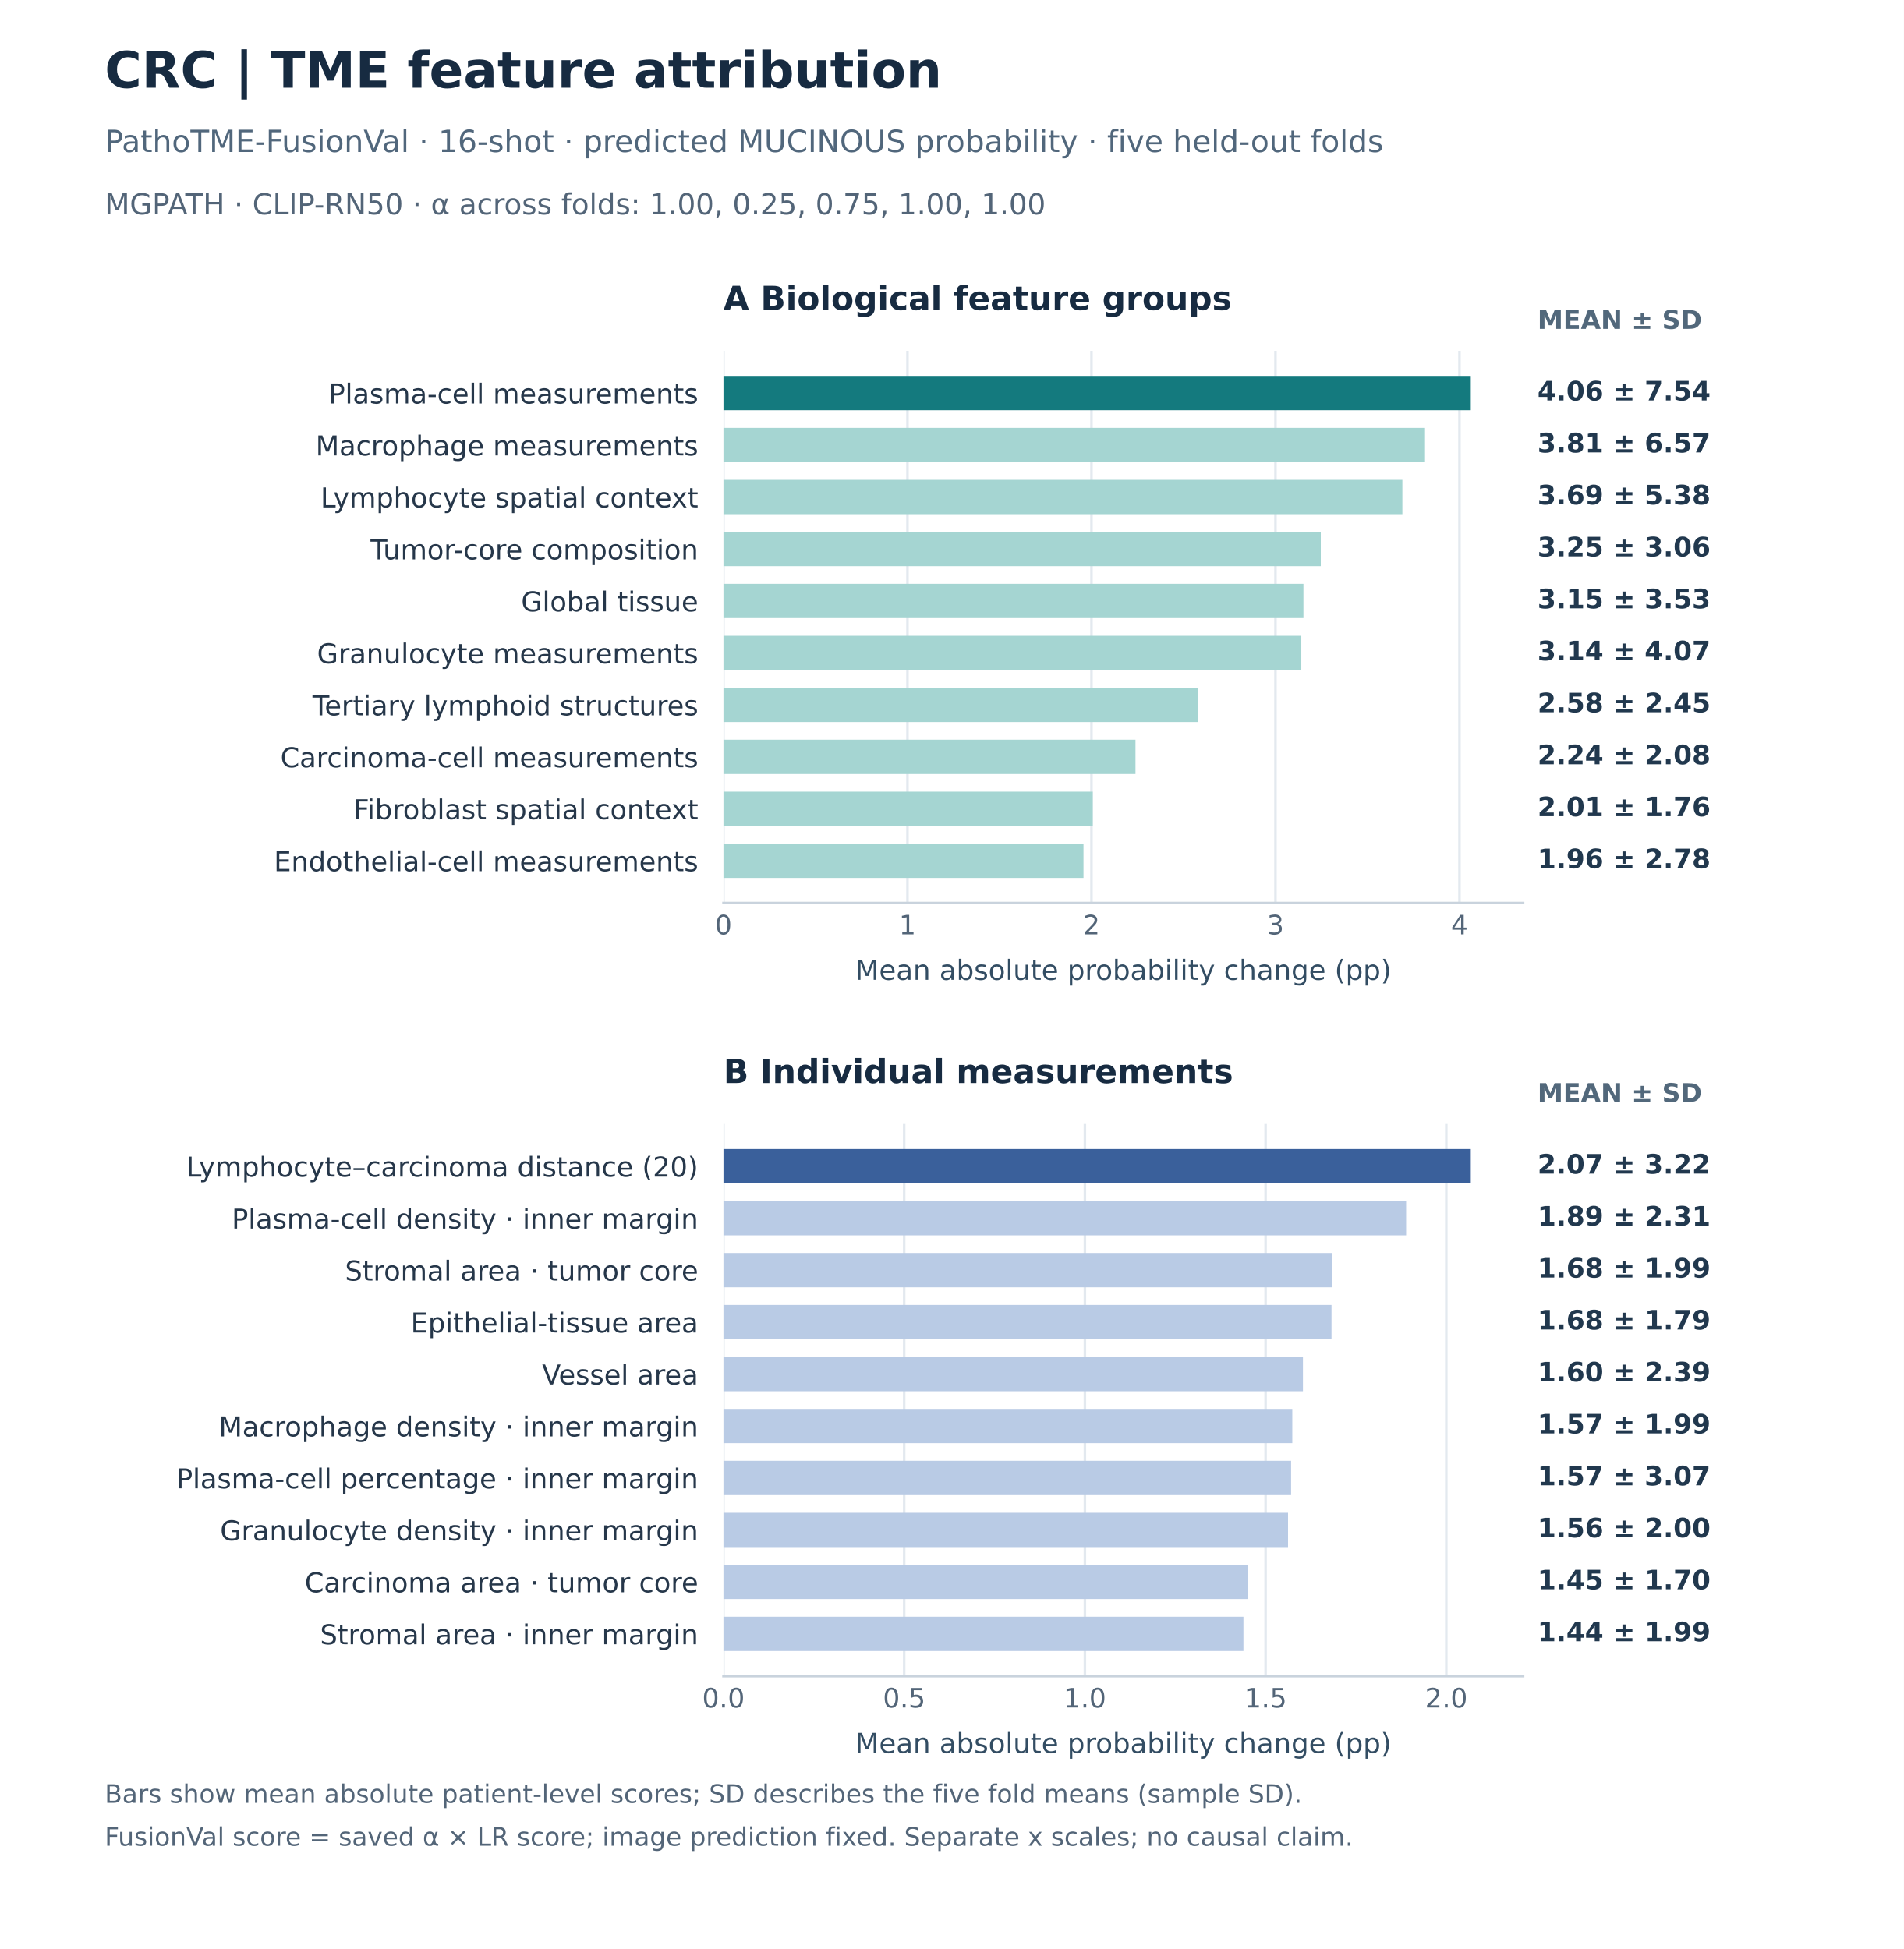
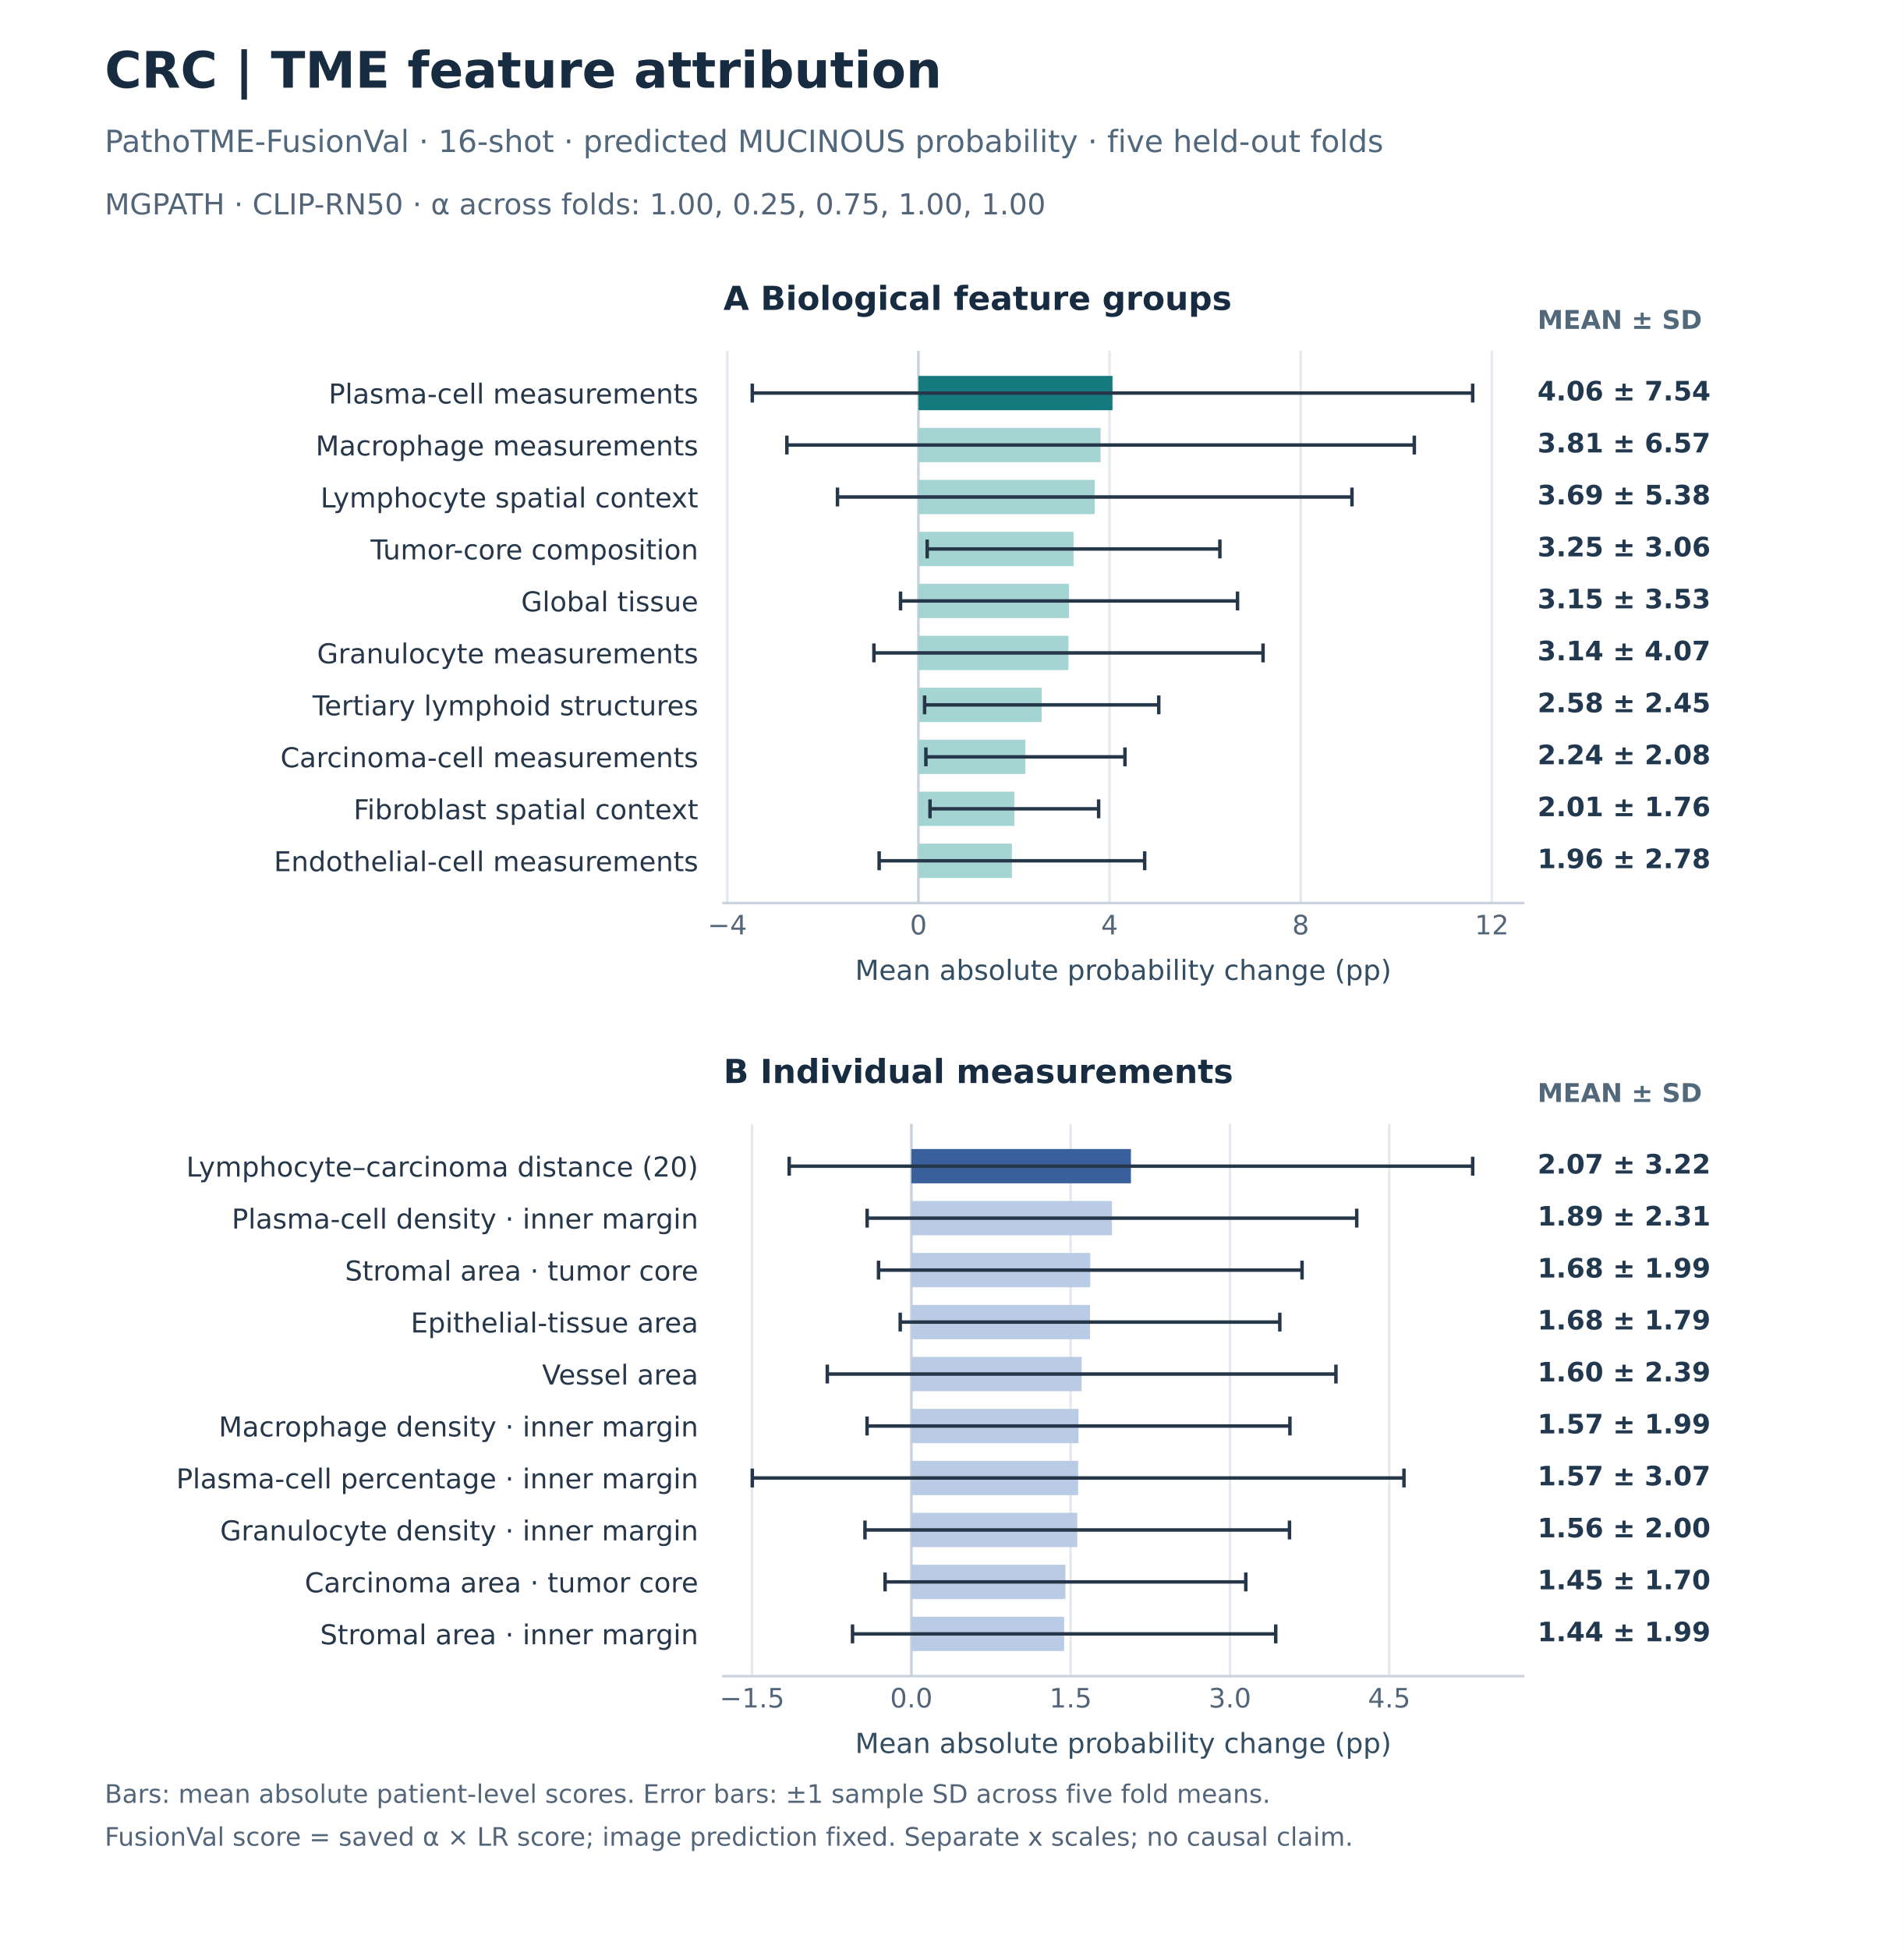
- <svg xmlns="http://www.w3.org/2000/svg" width="604.8pt" height="619.2pt" viewBox="0 0 604.8 619.2" version="1.1">
+ <svg xmlns="http://www.w3.org/2000/svg" xmlns:xlink="http://www.w3.org/1999/xlink" width="604.8pt" height="619.2pt" viewBox="0 0 604.8 619.2" version="1.1">
  <defs>
    <style type="text/css">*{stroke-linejoin: round; stroke-linecap: butt}</style>
  </defs>
  <g id="figure_1">
    <g id="patch_1">
      <path d="M 0 619.2 L 604.8 619.2 L 604.8 0 L 0 0 z " style="fill: #ffffff" />
    </g>
    <g id="axes_1">
      <g id="patch_2">
        <path d="M 229.824 286.896 L 483.84 286.896 L 483.84 111.456 L 229.824 111.456 z " style="fill: #ffffff" />
      </g>
      <g id="matplotlib.axis_1">
        <g id="xtick_1">
          <g id="line2d_1">
-             <path d="M 229.824 286.896 L 229.824 111.456 " clip-path="url(#pee9e149d80)" style="fill: none; stroke: #e3e9ef; stroke-width: 0.8; stroke-linecap: square" />
+             <path d="M 231.039 286.896 L 231.039 111.456 " clip-path="url(#pe08ddeaec0)" style="fill: none; stroke: #e3e9ef; stroke-width: 0.8; stroke-linecap: square" />
          </g>
          <g id="line2d_2" />
          <g id="text_1">
-             <text style="font-size: 8.5px; font-family: 'DejaVu Sans'; text-anchor: middle; fill: #536578" x="229.824" y="296.855" transform="rotate(-0 229.824 296.8547)">0</text>
+             <text style="font-size: 8.5px; font-family: 'DejaVu Sans'; text-anchor: middle; fill: #536578" x="231.039" y="296.855" transform="rotate(-0 231.039 296.8547)">−4</text>
          </g>
        </g>
        <g id="xtick_2">
          <g id="line2d_3">
-             <path d="M 288.274 286.896 L 288.274 111.456 " clip-path="url(#pee9e149d80)" style="fill: none; stroke: #e3e9ef; stroke-width: 0.8; stroke-linecap: square" />
+             <path d="M 291.752 286.896 L 291.752 111.456 " clip-path="url(#pe08ddeaec0)" style="fill: none; stroke: #e3e9ef; stroke-width: 0.8; stroke-linecap: square" />
          </g>
          <g id="line2d_4" />
          <g id="text_2">
-             <text style="font-size: 8.5px; font-family: 'DejaVu Sans'; text-anchor: middle; fill: #536578" x="288.274" y="296.855" transform="rotate(-0 288.2742 296.8547)">1</text>
+             <text style="font-size: 8.5px; font-family: 'DejaVu Sans'; text-anchor: middle; fill: #536578" x="291.752" y="296.855" transform="rotate(-0 291.7521 296.8547)">0</text>
          </g>
        </g>
        <g id="xtick_3">
          <g id="line2d_5">
-             <path d="M 346.724 286.896 L 346.724 111.456 " clip-path="url(#pee9e149d80)" style="fill: none; stroke: #e3e9ef; stroke-width: 0.8; stroke-linecap: square" />
+             <path d="M 352.465 286.896 L 352.465 111.456 " clip-path="url(#pe08ddeaec0)" style="fill: none; stroke: #e3e9ef; stroke-width: 0.8; stroke-linecap: square" />
          </g>
          <g id="line2d_6" />
          <g id="text_3">
-             <text style="font-size: 8.5px; font-family: 'DejaVu Sans'; text-anchor: middle; fill: #536578" x="346.724" y="296.855" transform="rotate(-0 346.7245 296.8547)">2</text>
+             <text style="font-size: 8.5px; font-family: 'DejaVu Sans'; text-anchor: middle; fill: #536578" x="352.465" y="296.855" transform="rotate(-0 352.4652 296.8547)">4</text>
          </g>
        </g>
        <g id="xtick_4">
          <g id="line2d_7">
-             <path d="M 405.175 286.896 L 405.175 111.456 " clip-path="url(#pee9e149d80)" style="fill: none; stroke: #e3e9ef; stroke-width: 0.8; stroke-linecap: square" />
+             <path d="M 413.178 286.896 L 413.178 111.456 " clip-path="url(#pe08ddeaec0)" style="fill: none; stroke: #e3e9ef; stroke-width: 0.8; stroke-linecap: square" />
          </g>
          <g id="line2d_8" />
          <g id="text_4">
-             <text style="font-size: 8.5px; font-family: 'DejaVu Sans'; text-anchor: middle; fill: #536578" x="405.175" y="296.855" transform="rotate(-0 405.1747 296.8547)">3</text>
+             <text style="font-size: 8.5px; font-family: 'DejaVu Sans'; text-anchor: middle; fill: #536578" x="413.178" y="296.855" transform="rotate(-0 413.1784 296.8547)">8</text>
          </g>
        </g>
        <g id="xtick_5">
          <g id="line2d_9">
-             <path d="M 463.625 286.896 L 463.625 111.456 " clip-path="url(#pee9e149d80)" style="fill: none; stroke: #e3e9ef; stroke-width: 0.8; stroke-linecap: square" />
+             <path d="M 473.892 286.896 L 473.892 111.456 " clip-path="url(#pe08ddeaec0)" style="fill: none; stroke: #e3e9ef; stroke-width: 0.8; stroke-linecap: square" />
          </g>
          <g id="line2d_10" />
          <g id="text_5">
-             <text style="font-size: 8.5px; font-family: 'DejaVu Sans'; text-anchor: middle; fill: #536578" x="463.625" y="296.855" transform="rotate(-0 463.6249 296.8547)">4</text>
+             <text style="font-size: 8.5px; font-family: 'DejaVu Sans'; text-anchor: middle; fill: #536578" x="473.892" y="296.855" transform="rotate(-0 473.8915 296.8547)">12</text>
          </g>
        </g>
        <g id="text_6">
          <text style="font-size: 8.8px; font-family: 'DejaVu Sans'; text-anchor: middle; fill: #334d63" x="356.832" y="311.309" transform="rotate(-0 356.832 311.309)">Mean absolute probability change (pp)</text>
        </g>
      </g>
      <g id="matplotlib.axis_2">
        <g id="ytick_1">
          <g id="line2d_11" />
          <g id="text_7">
            <text style="font-size: 8.7px; font-family: 'DejaVu Sans'; text-anchor: end; fill: #26374a" x="221.824" y="128.184" transform="rotate(-0 221.824 128.1843)">Plasma-cell measurements</text>
          </g>
        </g>
        <g id="ytick_2">
          <g id="line2d_12" />
          <g id="text_8">
            <text style="font-size: 8.7px; font-family: 'DejaVu Sans'; text-anchor: end; fill: #26374a" x="221.824" y="144.695" transform="rotate(-0 221.824 144.6948)">Macrophage measurements</text>
          </g>
        </g>
        <g id="ytick_3">
          <g id="line2d_13" />
          <g id="text_9">
            <text style="font-size: 8.7px; font-family: 'DejaVu Sans'; text-anchor: end; fill: #26374a" x="221.824" y="161.205" transform="rotate(-0 221.824 161.2052)">Lymphocyte spatial context</text>
          </g>
        </g>
        <g id="ytick_4">
          <g id="line2d_14" />
          <g id="text_10">
            <text style="font-size: 8.7px; font-family: 'DejaVu Sans'; text-anchor: end; fill: #26374a" x="221.824" y="177.716" transform="rotate(-0 221.824 177.7157)">Tumor-core composition</text>
          </g>
        </g>
        <g id="ytick_5">
          <g id="line2d_15" />
          <g id="text_11">
            <text style="font-size: 8.7px; font-family: 'DejaVu Sans'; text-anchor: end; fill: #26374a" x="221.824" y="194.226" transform="rotate(-0 221.824 194.2261)">Global tissue</text>
          </g>
        </g>
        <g id="ytick_6">
          <g id="line2d_16" />
          <g id="text_12">
            <text style="font-size: 8.7px; font-family: 'DejaVu Sans'; text-anchor: end; fill: #26374a" x="221.824" y="210.737" transform="rotate(-0 221.824 210.7365)">Granulocyte measurements</text>
          </g>
        </g>
        <g id="ytick_7">
          <g id="line2d_17" />
          <g id="text_13">
            <text style="font-size: 8.7px; font-family: 'DejaVu Sans'; text-anchor: end; fill: #26374a" x="221.824" y="227.247" transform="rotate(-0 221.824 227.247)">Tertiary lymphoid structures</text>
          </g>
        </g>
        <g id="ytick_8">
          <g id="line2d_18" />
          <g id="text_14">
            <text style="font-size: 8.7px; font-family: 'DejaVu Sans'; text-anchor: end; fill: #26374a" x="221.824" y="243.757" transform="rotate(-0 221.824 243.7574)">Carcinoma-cell measurements</text>
          </g>
        </g>
        <g id="ytick_9">
          <g id="line2d_19" />
          <g id="text_15">
            <text style="font-size: 8.7px; font-family: 'DejaVu Sans'; text-anchor: end; fill: #26374a" x="221.824" y="260.268" transform="rotate(-0 221.824 260.2679)">Fibroblast spatial context</text>
          </g>
        </g>
        <g id="ytick_10">
          <g id="line2d_20" />
          <g id="text_16">
            <text style="font-size: 8.7px; font-family: 'DejaVu Sans'; text-anchor: end; fill: #26374a" x="221.824" y="276.778" transform="rotate(-0 221.824 276.7783)">Endothelial-cell measurements</text>
          </g>
        </g>
      </g>
+       <g id="line2d_21">
+         <path d="M 291.752 286.896 L 291.752 111.456 " clip-path="url(#pe08ddeaec0)" style="fill: none; stroke: #c9d3dd; stroke-width: 0.8; stroke-linecap: square" />
+       </g>
      <g id="patch_3">
-         <path d="M 229.824 119.431 L 467.222 119.431 L 467.222 130.327 L 229.824 130.327 z " clip-path="url(#pee9e149d80)" style="fill: #147a7e" />
+         <path d="M 291.752 119.431 L 353.399 119.431 L 353.399 130.327 L 291.752 130.327 z " clip-path="url(#pe08ddeaec0)" style="fill: #147a7e" />
      </g>
      <g id="patch_4">
-         <path d="M 229.824 135.941 L 452.679 135.941 L 452.679 146.838 L 229.824 146.838 z " clip-path="url(#pee9e149d80)" style="fill: #a5d5d2" />
+         <path d="M 291.752 135.941 L 349.623 135.941 L 349.623 146.838 L 291.752 146.838 z " clip-path="url(#pe08ddeaec0)" style="fill: #a5d5d2" />
      </g>
      <g id="patch_5">
-         <path d="M 229.824 152.451 L 445.487 152.451 L 445.487 163.348 L 229.824 163.348 z " clip-path="url(#pee9e149d80)" style="fill: #a5d5d2" />
+         <path d="M 291.752 152.451 L 347.755 152.451 L 347.755 163.348 L 291.752 163.348 z " clip-path="url(#pe08ddeaec0)" style="fill: #a5d5d2" />
      </g>
      <g id="patch_6">
-         <path d="M 229.824 168.962 L 419.57 168.962 L 419.57 179.859 L 229.824 179.859 z " clip-path="url(#pee9e149d80)" style="fill: #a5d5d2" />
+         <path d="M 291.752 168.962 L 341.025 168.962 L 341.025 179.859 L 291.752 179.859 z " clip-path="url(#pe08ddeaec0)" style="fill: #a5d5d2" />
      </g>
      <g id="patch_7">
-         <path d="M 229.824 185.472 L 414.054 185.472 L 414.054 196.369 L 229.824 196.369 z " clip-path="url(#pee9e149d80)" style="fill: #a5d5d2" />
+         <path d="M 291.752 185.472 L 339.593 185.472 L 339.593 196.369 L 291.752 196.369 z " clip-path="url(#pe08ddeaec0)" style="fill: #a5d5d2" />
      </g>
      <g id="patch_8">
-         <path d="M 229.824 201.983 L 413.382 201.983 L 413.382 212.88 L 229.824 212.88 z " clip-path="url(#pee9e149d80)" style="fill: #a5d5d2" />
+         <path d="M 291.752 201.983 L 339.418 201.983 L 339.418 212.88 L 291.752 212.88 z " clip-path="url(#pe08ddeaec0)" style="fill: #a5d5d2" />
      </g>
      <g id="patch_9">
-         <path d="M 229.824 218.493 L 380.599 218.493 L 380.599 229.39 L 229.824 229.39 z " clip-path="url(#pee9e149d80)" style="fill: #a5d5d2" />
+         <path d="M 291.752 218.493 L 330.905 218.493 L 330.905 229.39 L 291.752 229.39 z " clip-path="url(#pe08ddeaec0)" style="fill: #a5d5d2" />
      </g>
      <g id="patch_10">
-         <path d="M 229.824 235.004 L 360.705 235.004 L 360.705 245.901 L 229.824 245.901 z " clip-path="url(#pee9e149d80)" style="fill: #a5d5d2" />
+         <path d="M 291.752 235.004 L 325.739 235.004 L 325.739 245.901 L 291.752 245.901 z " clip-path="url(#pe08ddeaec0)" style="fill: #a5d5d2" />
      </g>
      <g id="patch_11">
-         <path d="M 229.824 251.514 L 347.129 251.514 L 347.129 262.411 L 229.824 262.411 z " clip-path="url(#pee9e149d80)" style="fill: #a5d5d2" />
+         <path d="M 291.752 251.514 L 322.214 251.514 L 322.214 262.411 L 291.752 262.411 z " clip-path="url(#pe08ddeaec0)" style="fill: #a5d5d2" />
      </g>
      <g id="patch_12">
-         <path d="M 229.824 268.025 L 344.185 268.025 L 344.185 278.921 L 229.824 278.921 z " clip-path="url(#pee9e149d80)" style="fill: #a5d5d2" />
+         <path d="M 291.752 268.025 L 321.449 268.025 L 321.449 278.921 L 291.752 278.921 z " clip-path="url(#pe08ddeaec0)" style="fill: #a5d5d2" />
      </g>
      <g id="patch_13">
        <path d="M 229.824 286.896 L 483.84 286.896 " style="fill: none; stroke: #c9d3dd; stroke-width: 0.8; stroke-linejoin: miter; stroke-linecap: square" />
+       </g>
+       <g id="LineCollection_1">
+         <path d="M 238.978 124.879 L 467.821 124.879 " clip-path="url(#pe08ddeaec0)" style="fill: none; stroke: #26374a; stroke-width: 1.1" />
+         <path d="M 249.962 141.389 L 449.283 141.389 " clip-path="url(#pe08ddeaec0)" style="fill: none; stroke: #26374a; stroke-width: 1.1" />
+         <path d="M 266.037 157.9 L 429.473 157.9 " clip-path="url(#pe08ddeaec0)" style="fill: none; stroke: #26374a; stroke-width: 1.1" />
+         <path d="M 294.537 174.41 L 387.513 174.41 " clip-path="url(#pe08ddeaec0)" style="fill: none; stroke: #26374a; stroke-width: 1.1" />
+         <path d="M 286.069 190.921 L 393.117 190.921 " clip-path="url(#pe08ddeaec0)" style="fill: none; stroke: #26374a; stroke-width: 1.1" />
+         <path d="M 277.611 207.431 L 401.226 207.431 " clip-path="url(#pe08ddeaec0)" style="fill: none; stroke: #26374a; stroke-width: 1.1" />
+         <path d="M 293.713 223.942 L 368.097 223.942 " clip-path="url(#pe08ddeaec0)" style="fill: none; stroke: #26374a; stroke-width: 1.1" />
+         <path d="M 294.119 240.452 L 357.359 240.452 " clip-path="url(#pe08ddeaec0)" style="fill: none; stroke: #26374a; stroke-width: 1.1" />
+         <path d="M 295.43 256.963 L 348.998 256.963 " clip-path="url(#pe08ddeaec0)" style="fill: none; stroke: #26374a; stroke-width: 1.1" />
+         <path d="M 279.275 273.473 L 363.623 273.473 " clip-path="url(#pe08ddeaec0)" style="fill: none; stroke: #26374a; stroke-width: 1.1" />
+       </g>
+       <g id="line2d_22">
+         <defs>
+           <path id="m4339cf68fd" d="M 0 3 L 0 -3 " style="stroke: #26374a; stroke-width: 1.1" />
+         </defs>
+         <g clip-path="url(#pe08ddeaec0)">
+           <use xlink:href="#m4339cf68fd" x="238.978" y="124.879" style="fill: #1f77b4; stroke: #26374a; stroke-width: 1.1" />
+           <use xlink:href="#m4339cf68fd" x="249.962" y="141.389" style="fill: #1f77b4; stroke: #26374a; stroke-width: 1.1" />
+           <use xlink:href="#m4339cf68fd" x="266.037" y="157.9" style="fill: #1f77b4; stroke: #26374a; stroke-width: 1.1" />
+           <use xlink:href="#m4339cf68fd" x="294.537" y="174.41" style="fill: #1f77b4; stroke: #26374a; stroke-width: 1.1" />
+           <use xlink:href="#m4339cf68fd" x="286.069" y="190.921" style="fill: #1f77b4; stroke: #26374a; stroke-width: 1.1" />
+           <use xlink:href="#m4339cf68fd" x="277.611" y="207.431" style="fill: #1f77b4; stroke: #26374a; stroke-width: 1.1" />
+           <use xlink:href="#m4339cf68fd" x="293.713" y="223.942" style="fill: #1f77b4; stroke: #26374a; stroke-width: 1.1" />
+           <use xlink:href="#m4339cf68fd" x="294.119" y="240.452" style="fill: #1f77b4; stroke: #26374a; stroke-width: 1.1" />
+           <use xlink:href="#m4339cf68fd" x="295.43" y="256.963" style="fill: #1f77b4; stroke: #26374a; stroke-width: 1.1" />
+           <use xlink:href="#m4339cf68fd" x="279.275" y="273.473" style="fill: #1f77b4; stroke: #26374a; stroke-width: 1.1" />
+         </g>
+       </g>
+       <g id="line2d_23">
+         <g clip-path="url(#pe08ddeaec0)">
+           <use xlink:href="#m4339cf68fd" x="467.821" y="124.879" style="fill: #1f77b4; stroke: #26374a; stroke-width: 1.1" />
+           <use xlink:href="#m4339cf68fd" x="449.283" y="141.389" style="fill: #1f77b4; stroke: #26374a; stroke-width: 1.1" />
+           <use xlink:href="#m4339cf68fd" x="429.473" y="157.9" style="fill: #1f77b4; stroke: #26374a; stroke-width: 1.1" />
+           <use xlink:href="#m4339cf68fd" x="387.513" y="174.41" style="fill: #1f77b4; stroke: #26374a; stroke-width: 1.1" />
+           <use xlink:href="#m4339cf68fd" x="393.117" y="190.921" style="fill: #1f77b4; stroke: #26374a; stroke-width: 1.1" />
+           <use xlink:href="#m4339cf68fd" x="401.226" y="207.431" style="fill: #1f77b4; stroke: #26374a; stroke-width: 1.1" />
+           <use xlink:href="#m4339cf68fd" x="368.097" y="223.942" style="fill: #1f77b4; stroke: #26374a; stroke-width: 1.1" />
+           <use xlink:href="#m4339cf68fd" x="357.359" y="240.452" style="fill: #1f77b4; stroke: #26374a; stroke-width: 1.1" />
+           <use xlink:href="#m4339cf68fd" x="348.998" y="256.963" style="fill: #1f77b4; stroke: #26374a; stroke-width: 1.1" />
+           <use xlink:href="#m4339cf68fd" x="363.623" y="273.473" style="fill: #1f77b4; stroke: #26374a; stroke-width: 1.1" />
+         </g>
      </g>
      <g id="text_17">
        <text style="font-weight: 700; font-size: 8.2px; font-family: 'DejaVu Sans'; text-anchor: start; fill: #52687b" x="488.412" y="104.487" transform="rotate(-0 488.4123 104.4875)">MEAN ± SD</text>
      </g>
      <g id="text_18">
        <text style="font-weight: 700; font-size: 10.5px; font-family: 'DejaVu Sans'; text-anchor: start; fill: #172b41" x="229.824" y="98.456" transform="rotate(-0 229.824 98.456)">A  Biological feature groups</text>
      </g>
      <g id="text_19">
        <text style="font-weight: 600; font-size: 8.5px; font-family: 'DejaVu Sans'; text-anchor: start; fill: #21384e" x="488.412" y="127.224" transform="rotate(-0 488.4123 127.2245)">4.06 ± 7.54</text>
      </g>
      <g id="text_20">
        <text style="font-weight: 600; font-size: 8.5px; font-family: 'DejaVu Sans'; text-anchor: start; fill: #21384e" x="488.412" y="143.735" transform="rotate(-0 488.4123 143.7349)">3.81 ± 6.57</text>
      </g>
      <g id="text_21">
        <text style="font-weight: 600; font-size: 8.5px; font-family: 'DejaVu Sans'; text-anchor: start; fill: #21384e" x="488.412" y="160.245" transform="rotate(-0 488.4123 160.2454)">3.69 ± 5.38</text>
      </g>
      <g id="text_22">
        <text style="font-weight: 600; font-size: 8.5px; font-family: 'DejaVu Sans'; text-anchor: start; fill: #21384e" x="488.412" y="176.756" transform="rotate(-0 488.4123 176.7558)">3.25 ± 3.06</text>
      </g>
      <g id="text_23">
        <text style="font-weight: 600; font-size: 8.5px; font-family: 'DejaVu Sans'; text-anchor: start; fill: #21384e" x="488.412" y="193.266" transform="rotate(-0 488.4123 193.2662)">3.15 ± 3.53</text>
      </g>
      <g id="text_24">
        <text style="font-weight: 600; font-size: 8.5px; font-family: 'DejaVu Sans'; text-anchor: start; fill: #21384e" x="488.412" y="209.777" transform="rotate(-0 488.4123 209.7767)">3.14 ± 4.07</text>
      </g>
      <g id="text_25">
        <text style="font-weight: 600; font-size: 8.5px; font-family: 'DejaVu Sans'; text-anchor: start; fill: #21384e" x="488.412" y="226.287" transform="rotate(-0 488.4123 226.2871)">2.58 ± 2.45</text>
      </g>
      <g id="text_26">
        <text style="font-weight: 600; font-size: 8.5px; font-family: 'DejaVu Sans'; text-anchor: start; fill: #21384e" x="488.412" y="242.798" transform="rotate(-0 488.4123 242.7976)">2.24 ± 2.08</text>
      </g>
      <g id="text_27">
        <text style="font-weight: 600; font-size: 8.5px; font-family: 'DejaVu Sans'; text-anchor: start; fill: #21384e" x="488.412" y="259.308" transform="rotate(-0 488.4123 259.308)">2.01 ± 1.76</text>
      </g>
      <g id="text_28">
        <text style="font-weight: 600; font-size: 8.5px; font-family: 'DejaVu Sans'; text-anchor: start; fill: #21384e" x="488.412" y="275.818" transform="rotate(-0 488.4123 275.8185)">1.96 ± 2.78</text>
      </g>
    </g>
    <g id="axes_2">
      <g id="patch_14">
        <path d="M 229.824 532.512 L 483.84 532.512 L 483.84 357.072 L 229.824 357.072 z " style="fill: #ffffff" />
      </g>
      <g id="matplotlib.axis_3">
        <g id="xtick_6">
-           <g id="line2d_21">
-             <path d="M 229.824 532.512 L 229.824 357.072 " clip-path="url(#p9072cb9a5e)" style="fill: none; stroke: #e3e9ef; stroke-width: 0.8; stroke-linecap: square" />
-           </g>
-           <g id="line2d_22" />
+           <g id="line2d_24">
+             <path d="M 238.905 532.512 L 238.905 357.072 " clip-path="url(#p0b6539a776)" style="fill: none; stroke: #e3e9ef; stroke-width: 0.8; stroke-linecap: square" />
+           </g>
+           <g id="line2d_25" />
          <g id="text_29">
-             <text style="font-size: 8.5px; font-family: 'DejaVu Sans'; text-anchor: middle; fill: #536578" x="229.824" y="542.471" transform="rotate(-0 229.824 542.4707)">0.0</text>
+             <text style="font-size: 8.5px; font-family: 'DejaVu Sans'; text-anchor: middle; fill: #536578" x="238.905" y="542.471" transform="rotate(-0 238.905 542.4707)">−1.5</text>
          </g>
        </g>
        <g id="xtick_7">
-           <g id="line2d_23">
-             <path d="M 287.229 532.512 L 287.229 357.072 " clip-path="url(#p9072cb9a5e)" style="fill: none; stroke: #e3e9ef; stroke-width: 0.8; stroke-linecap: square" />
-           </g>
-           <g id="line2d_24" />
+           <g id="line2d_26">
+             <path d="M 289.506 532.512 L 289.506 357.072 " clip-path="url(#p0b6539a776)" style="fill: none; stroke: #e3e9ef; stroke-width: 0.8; stroke-linecap: square" />
+           </g>
+           <g id="line2d_27" />
          <g id="text_30">
-             <text style="font-size: 8.5px; font-family: 'DejaVu Sans'; text-anchor: middle; fill: #536578" x="287.229" y="542.471" transform="rotate(-0 287.2287 542.4707)">0.5</text>
+             <text style="font-size: 8.5px; font-family: 'DejaVu Sans'; text-anchor: middle; fill: #536578" x="289.506" y="542.471" transform="rotate(-0 289.5056 542.4707)">0.0</text>
          </g>
        </g>
        <g id="xtick_8">
-           <g id="line2d_25">
-             <path d="M 344.633 532.512 L 344.633 357.072 " clip-path="url(#p9072cb9a5e)" style="fill: none; stroke: #e3e9ef; stroke-width: 0.8; stroke-linecap: square" />
-           </g>
-           <g id="line2d_26" />
+           <g id="line2d_28">
+             <path d="M 340.106 532.512 L 340.106 357.072 " clip-path="url(#p0b6539a776)" style="fill: none; stroke: #e3e9ef; stroke-width: 0.8; stroke-linecap: square" />
+           </g>
+           <g id="line2d_29" />
          <g id="text_31">
-             <text style="font-size: 8.5px; font-family: 'DejaVu Sans'; text-anchor: middle; fill: #536578" x="344.633" y="542.471" transform="rotate(-0 344.6333 542.4707)">1.0</text>
+             <text style="font-size: 8.5px; font-family: 'DejaVu Sans'; text-anchor: middle; fill: #536578" x="340.106" y="542.471" transform="rotate(-0 340.1063 542.4707)">1.5</text>
          </g>
        </g>
        <g id="xtick_9">
-           <g id="line2d_27">
-             <path d="M 402.038 532.512 L 402.038 357.072 " clip-path="url(#p9072cb9a5e)" style="fill: none; stroke: #e3e9ef; stroke-width: 0.8; stroke-linecap: square" />
-           </g>
-           <g id="line2d_28" />
+           <g id="line2d_30">
+             <path d="M 390.707 532.512 L 390.707 357.072 " clip-path="url(#p0b6539a776)" style="fill: none; stroke: #e3e9ef; stroke-width: 0.8; stroke-linecap: square" />
+           </g>
+           <g id="line2d_31" />
          <g id="text_32">
-             <text style="font-size: 8.5px; font-family: 'DejaVu Sans'; text-anchor: middle; fill: #536578" x="402.038" y="542.471" transform="rotate(-0 402.038 542.4707)">1.5</text>
+             <text style="font-size: 8.5px; font-family: 'DejaVu Sans'; text-anchor: middle; fill: #536578" x="390.707" y="542.471" transform="rotate(-0 390.707 542.4707)">3.0</text>
          </g>
        </g>
        <g id="xtick_10">
-           <g id="line2d_29">
-             <path d="M 459.443 532.512 L 459.443 357.072 " clip-path="url(#p9072cb9a5e)" style="fill: none; stroke: #e3e9ef; stroke-width: 0.8; stroke-linecap: square" />
-           </g>
-           <g id="line2d_30" />
+           <g id="line2d_32">
+             <path d="M 441.308 532.512 L 441.308 357.072 " clip-path="url(#p0b6539a776)" style="fill: none; stroke: #e3e9ef; stroke-width: 0.8; stroke-linecap: square" />
+           </g>
+           <g id="line2d_33" />
          <g id="text_33">
-             <text style="font-size: 8.5px; font-family: 'DejaVu Sans'; text-anchor: middle; fill: #536578" x="459.443" y="542.471" transform="rotate(-0 459.4426 542.4707)">2.0</text>
+             <text style="font-size: 8.5px; font-family: 'DejaVu Sans'; text-anchor: middle; fill: #536578" x="441.308" y="542.471" transform="rotate(-0 441.3077 542.4707)">4.5</text>
          </g>
        </g>
        <g id="text_34">
          <text style="font-size: 8.8px; font-family: 'DejaVu Sans'; text-anchor: middle; fill: #334d63" x="356.832" y="556.925" transform="rotate(-0 356.832 556.925)">Mean absolute probability change (pp)</text>
        </g>
      </g>
      <g id="matplotlib.axis_4">
        <g id="ytick_11">
-           <g id="line2d_31" />
+           <g id="line2d_34" />
          <g id="text_35">
            <text style="font-size: 8.7px; font-family: 'DejaVu Sans'; text-anchor: end; fill: #26374a" x="221.824" y="373.8" transform="rotate(-0 221.824 373.8003)">Lymphocyte–carcinoma distance (20)</text>
          </g>
        </g>
        <g id="ytick_12">
-           <g id="line2d_32" />
+           <g id="line2d_35" />
          <g id="text_36">
            <text style="font-size: 8.7px; font-family: 'DejaVu Sans'; text-anchor: end; fill: #26374a" x="221.824" y="390.311" transform="rotate(-0 221.824 390.3108)">Plasma-cell density · inner margin</text>
          </g>
        </g>
        <g id="ytick_13">
-           <g id="line2d_33" />
+           <g id="line2d_36" />
          <g id="text_37">
            <text style="font-size: 8.7px; font-family: 'DejaVu Sans'; text-anchor: end; fill: #26374a" x="221.824" y="406.821" transform="rotate(-0 221.824 406.8212)">Stromal area · tumor core</text>
          </g>
        </g>
        <g id="ytick_14">
-           <g id="line2d_34" />
+           <g id="line2d_37" />
          <g id="text_38">
            <text style="font-size: 8.7px; font-family: 'DejaVu Sans'; text-anchor: end; fill: #26374a" x="221.824" y="423.332" transform="rotate(-0 221.824 423.3317)">Epithelial-tissue area</text>
          </g>
        </g>
        <g id="ytick_15">
-           <g id="line2d_35" />
+           <g id="line2d_38" />
          <g id="text_39">
            <text style="font-size: 8.7px; font-family: 'DejaVu Sans'; text-anchor: end; fill: #26374a" x="221.824" y="439.842" transform="rotate(-0 221.824 439.8421)">Vessel area</text>
          </g>
        </g>
        <g id="ytick_16">
-           <g id="line2d_36" />
+           <g id="line2d_39" />
          <g id="text_40">
            <text style="font-size: 8.7px; font-family: 'DejaVu Sans'; text-anchor: end; fill: #26374a" x="221.824" y="456.353" transform="rotate(-0 221.824 456.3525)">Macrophage density · inner margin</text>
          </g>
        </g>
        <g id="ytick_17">
-           <g id="line2d_37" />
+           <g id="line2d_40" />
          <g id="text_41">
            <text style="font-size: 8.7px; font-family: 'DejaVu Sans'; text-anchor: end; fill: #26374a" x="221.824" y="472.863" transform="rotate(-0 221.824 472.863)">Plasma-cell percentage · inner margin</text>
          </g>
        </g>
        <g id="ytick_18">
-           <g id="line2d_38" />
+           <g id="line2d_41" />
          <g id="text_42">
            <text style="font-size: 8.7px; font-family: 'DejaVu Sans'; text-anchor: end; fill: #26374a" x="221.824" y="489.373" transform="rotate(-0 221.824 489.3734)">Granulocyte density · inner margin</text>
          </g>
        </g>
        <g id="ytick_19">
-           <g id="line2d_39" />
+           <g id="line2d_42" />
          <g id="text_43">
            <text style="font-size: 8.7px; font-family: 'DejaVu Sans'; text-anchor: end; fill: #26374a" x="221.824" y="505.884" transform="rotate(-0 221.824 505.8839)">Carcinoma area · tumor core</text>
          </g>
        </g>
        <g id="ytick_20">
-           <g id="line2d_40" />
+           <g id="line2d_43" />
          <g id="text_44">
            <text style="font-size: 8.7px; font-family: 'DejaVu Sans'; text-anchor: end; fill: #26374a" x="221.824" y="522.394" transform="rotate(-0 221.824 522.3943)">Stromal area · inner margin</text>
          </g>
        </g>
      </g>
+       <g id="line2d_44">
+         <path d="M 289.506 532.512 L 289.506 357.072 " clip-path="url(#p0b6539a776)" style="fill: none; stroke: #c9d3dd; stroke-width: 0.8; stroke-linecap: square" />
+       </g>
      <g id="patch_15">
-         <path d="M 229.824 365.047 L 467.222 365.047 L 467.222 375.943 L 229.824 375.943 z " clip-path="url(#p9072cb9a5e)" style="fill: #3a609b" />
+         <path d="M 289.506 365.047 L 359.259 365.047 L 359.259 375.943 L 289.506 375.943 z " clip-path="url(#p0b6539a776)" style="fill: #3a609b" />
      </g>
      <g id="patch_16">
-         <path d="M 229.824 381.557 L 446.68 381.557 L 446.68 392.454 L 229.824 392.454 z " clip-path="url(#p9072cb9a5e)" style="fill: #b9cbe5" />
+         <path d="M 289.506 381.557 L 353.223 381.557 L 353.223 392.454 L 289.506 392.454 z " clip-path="url(#p0b6539a776)" style="fill: #b9cbe5" />
      </g>
      <g id="patch_17">
-         <path d="M 229.824 398.067 L 423.271 398.067 L 423.271 408.964 L 229.824 408.964 z " clip-path="url(#p9072cb9a5e)" style="fill: #b9cbe5" />
+         <path d="M 289.506 398.067 L 346.345 398.067 L 346.345 408.964 L 289.506 408.964 z " clip-path="url(#p0b6539a776)" style="fill: #b9cbe5" />
      </g>
      <g id="patch_18">
-         <path d="M 229.824 414.578 L 422.974 414.578 L 422.974 425.475 L 229.824 425.475 z " clip-path="url(#p9072cb9a5e)" style="fill: #b9cbe5" />
+         <path d="M 289.506 414.578 L 346.258 414.578 L 346.258 425.475 L 289.506 425.475 z " clip-path="url(#p0b6539a776)" style="fill: #b9cbe5" />
      </g>
      <g id="patch_19">
-         <path d="M 229.824 431.088 L 413.9 431.088 L 413.9 441.985 L 229.824 441.985 z " clip-path="url(#p9072cb9a5e)" style="fill: #b9cbe5" />
+         <path d="M 289.506 431.088 L 343.592 431.088 L 343.592 441.985 L 289.506 441.985 z " clip-path="url(#p0b6539a776)" style="fill: #b9cbe5" />
      </g>
      <g id="patch_20">
-         <path d="M 229.824 447.599 L 410.521 447.599 L 410.521 458.496 L 229.824 458.496 z " clip-path="url(#p9072cb9a5e)" style="fill: #b9cbe5" />
+         <path d="M 289.506 447.599 L 342.599 447.599 L 342.599 458.496 L 289.506 458.496 z " clip-path="url(#p0b6539a776)" style="fill: #b9cbe5" />
      </g>
      <g id="patch_21">
-         <path d="M 229.824 464.109 L 410.137 464.109 L 410.137 475.006 L 229.824 475.006 z " clip-path="url(#p9072cb9a5e)" style="fill: #b9cbe5" />
+         <path d="M 289.506 464.109 L 342.486 464.109 L 342.486 475.006 L 289.506 475.006 z " clip-path="url(#p0b6539a776)" style="fill: #b9cbe5" />
      </g>
      <g id="patch_22">
-         <path d="M 229.824 480.62 L 409.168 480.62 L 409.168 491.517 L 229.824 491.517 z " clip-path="url(#p9072cb9a5e)" style="fill: #b9cbe5" />
+         <path d="M 289.506 480.62 L 342.201 480.62 L 342.201 491.517 L 289.506 491.517 z " clip-path="url(#p0b6539a776)" style="fill: #b9cbe5" />
      </g>
      <g id="patch_23">
-         <path d="M 229.824 497.13 L 396.405 497.13 L 396.405 508.027 L 229.824 508.027 z " clip-path="url(#p9072cb9a5e)" style="fill: #b9cbe5" />
+         <path d="M 289.506 497.13 L 338.451 497.13 L 338.451 508.027 L 289.506 508.027 z " clip-path="url(#p0b6539a776)" style="fill: #b9cbe5" />
      </g>
      <g id="patch_24">
-         <path d="M 229.824 513.641 L 394.996 513.641 L 394.996 524.537 L 229.824 524.537 z " clip-path="url(#p9072cb9a5e)" style="fill: #b9cbe5" />
+         <path d="M 289.506 513.641 L 338.037 513.641 L 338.037 524.537 L 289.506 524.537 z " clip-path="url(#p0b6539a776)" style="fill: #b9cbe5" />
      </g>
      <g id="patch_25">
        <path d="M 229.824 532.512 L 483.84 532.512 " style="fill: none; stroke: #c9d3dd; stroke-width: 0.8; stroke-linejoin: miter; stroke-linecap: square" />
      </g>
+       <g id="LineCollection_2">
+         <path d="M 250.697 370.495 L 467.821 370.495 " clip-path="url(#p0b6539a776)" style="fill: none; stroke: #26374a; stroke-width: 1.1" />
+         <path d="M 275.46 387.005 L 430.987 387.005 " clip-path="url(#p0b6539a776)" style="fill: none; stroke: #26374a; stroke-width: 1.1" />
+         <path d="M 279.075 403.516 L 413.615 403.516 " clip-path="url(#p0b6539a776)" style="fill: none; stroke: #26374a; stroke-width: 1.1" />
+         <path d="M 285.967 420.026 L 406.549 420.026 " clip-path="url(#p0b6539a776)" style="fill: none; stroke: #26374a; stroke-width: 1.1" />
+         <path d="M 262.806 436.537 L 424.377 436.537 " clip-path="url(#p0b6539a776)" style="fill: none; stroke: #26374a; stroke-width: 1.1" />
+         <path d="M 275.436 453.047 L 409.762 453.047 " clip-path="url(#p0b6539a776)" style="fill: none; stroke: #26374a; stroke-width: 1.1" />
+         <path d="M 238.978 469.558 L 445.994 469.558 " clip-path="url(#p0b6539a776)" style="fill: none; stroke: #26374a; stroke-width: 1.1" />
+         <path d="M 274.774 486.068 L 409.628 486.068 " clip-path="url(#p0b6539a776)" style="fill: none; stroke: #26374a; stroke-width: 1.1" />
+         <path d="M 281.156 502.579 L 395.746 502.579 " clip-path="url(#p0b6539a776)" style="fill: none; stroke: #26374a; stroke-width: 1.1" />
+         <path d="M 270.815 519.089 L 405.259 519.089 " clip-path="url(#p0b6539a776)" style="fill: none; stroke: #26374a; stroke-width: 1.1" />
+       </g>
+       <g id="line2d_45">
+         <g clip-path="url(#p0b6539a776)">
+           <use xlink:href="#m4339cf68fd" x="250.697" y="370.495" style="fill: #1f77b4; stroke: #26374a; stroke-width: 1.1" />
+           <use xlink:href="#m4339cf68fd" x="275.46" y="387.005" style="fill: #1f77b4; stroke: #26374a; stroke-width: 1.1" />
+           <use xlink:href="#m4339cf68fd" x="279.075" y="403.516" style="fill: #1f77b4; stroke: #26374a; stroke-width: 1.1" />
+           <use xlink:href="#m4339cf68fd" x="285.967" y="420.026" style="fill: #1f77b4; stroke: #26374a; stroke-width: 1.1" />
+           <use xlink:href="#m4339cf68fd" x="262.806" y="436.537" style="fill: #1f77b4; stroke: #26374a; stroke-width: 1.1" />
+           <use xlink:href="#m4339cf68fd" x="275.436" y="453.047" style="fill: #1f77b4; stroke: #26374a; stroke-width: 1.1" />
+           <use xlink:href="#m4339cf68fd" x="238.978" y="469.558" style="fill: #1f77b4; stroke: #26374a; stroke-width: 1.1" />
+           <use xlink:href="#m4339cf68fd" x="274.774" y="486.068" style="fill: #1f77b4; stroke: #26374a; stroke-width: 1.1" />
+           <use xlink:href="#m4339cf68fd" x="281.156" y="502.579" style="fill: #1f77b4; stroke: #26374a; stroke-width: 1.1" />
+           <use xlink:href="#m4339cf68fd" x="270.815" y="519.089" style="fill: #1f77b4; stroke: #26374a; stroke-width: 1.1" />
+         </g>
+       </g>
+       <g id="line2d_46">
+         <g clip-path="url(#p0b6539a776)">
+           <use xlink:href="#m4339cf68fd" x="467.821" y="370.495" style="fill: #1f77b4; stroke: #26374a; stroke-width: 1.1" />
+           <use xlink:href="#m4339cf68fd" x="430.987" y="387.005" style="fill: #1f77b4; stroke: #26374a; stroke-width: 1.1" />
+           <use xlink:href="#m4339cf68fd" x="413.615" y="403.516" style="fill: #1f77b4; stroke: #26374a; stroke-width: 1.1" />
+           <use xlink:href="#m4339cf68fd" x="406.549" y="420.026" style="fill: #1f77b4; stroke: #26374a; stroke-width: 1.1" />
+           <use xlink:href="#m4339cf68fd" x="424.377" y="436.537" style="fill: #1f77b4; stroke: #26374a; stroke-width: 1.1" />
+           <use xlink:href="#m4339cf68fd" x="409.762" y="453.047" style="fill: #1f77b4; stroke: #26374a; stroke-width: 1.1" />
+           <use xlink:href="#m4339cf68fd" x="445.994" y="469.558" style="fill: #1f77b4; stroke: #26374a; stroke-width: 1.1" />
+           <use xlink:href="#m4339cf68fd" x="409.628" y="486.068" style="fill: #1f77b4; stroke: #26374a; stroke-width: 1.1" />
+           <use xlink:href="#m4339cf68fd" x="395.746" y="502.579" style="fill: #1f77b4; stroke: #26374a; stroke-width: 1.1" />
+           <use xlink:href="#m4339cf68fd" x="405.259" y="519.089" style="fill: #1f77b4; stroke: #26374a; stroke-width: 1.1" />
+         </g>
+       </g>
      <g id="text_45">
        <text style="font-weight: 700; font-size: 8.2px; font-family: 'DejaVu Sans'; text-anchor: start; fill: #52687b" x="488.412" y="350.103" transform="rotate(-0 488.4123 350.1035)">MEAN ± SD</text>
      </g>
      <g id="text_46">
        <text style="font-weight: 700; font-size: 10.5px; font-family: 'DejaVu Sans'; text-anchor: start; fill: #172b41" x="229.824" y="344.072" transform="rotate(-0 229.824 344.072)">B  Individual measurements</text>
      </g>
      <g id="text_47">
        <text style="font-weight: 600; font-size: 8.5px; font-family: 'DejaVu Sans'; text-anchor: start; fill: #21384e" x="488.412" y="372.84" transform="rotate(-0 488.4123 372.8405)">2.07 ± 3.22</text>
      </g>
      <g id="text_48">
        <text style="font-weight: 600; font-size: 8.5px; font-family: 'DejaVu Sans'; text-anchor: start; fill: #21384e" x="488.412" y="389.351" transform="rotate(-0 488.4123 389.3509)">1.89 ± 2.31</text>
      </g>
      <g id="text_49">
        <text style="font-weight: 600; font-size: 8.5px; font-family: 'DejaVu Sans'; text-anchor: start; fill: #21384e" x="488.412" y="405.861" transform="rotate(-0 488.4123 405.8614)">1.68 ± 1.99</text>
      </g>
      <g id="text_50">
        <text style="font-weight: 600; font-size: 8.5px; font-family: 'DejaVu Sans'; text-anchor: start; fill: #21384e" x="488.412" y="422.372" transform="rotate(-0 488.4123 422.3718)">1.68 ± 1.79</text>
      </g>
      <g id="text_51">
        <text style="font-weight: 600; font-size: 8.5px; font-family: 'DejaVu Sans'; text-anchor: start; fill: #21384e" x="488.412" y="438.882" transform="rotate(-0 488.4123 438.8822)">1.60 ± 2.39</text>
      </g>
      <g id="text_52">
        <text style="font-weight: 600; font-size: 8.5px; font-family: 'DejaVu Sans'; text-anchor: start; fill: #21384e" x="488.412" y="455.393" transform="rotate(-0 488.4123 455.3927)">1.57 ± 1.99</text>
      </g>
      <g id="text_53">
        <text style="font-weight: 600; font-size: 8.5px; font-family: 'DejaVu Sans'; text-anchor: start; fill: #21384e" x="488.412" y="471.903" transform="rotate(-0 488.4123 471.9031)">1.57 ± 3.07</text>
      </g>
      <g id="text_54">
        <text style="font-weight: 600; font-size: 8.5px; font-family: 'DejaVu Sans'; text-anchor: start; fill: #21384e" x="488.412" y="488.414" transform="rotate(-0 488.4123 488.4136)">1.56 ± 2.00</text>
      </g>
      <g id="text_55">
        <text style="font-weight: 600; font-size: 8.5px; font-family: 'DejaVu Sans'; text-anchor: start; fill: #21384e" x="488.412" y="504.924" transform="rotate(-0 488.4123 504.924)">1.45 ± 1.70</text>
      </g>
      <g id="text_56">
        <text style="font-weight: 600; font-size: 8.5px; font-family: 'DejaVu Sans'; text-anchor: start; fill: #21384e" x="488.412" y="521.434" transform="rotate(-0 488.4123 521.4345)">1.44 ± 1.99</text>
      </g>
    </g>
    <g id="text_57">
      <text style="font-weight: 700; font-size: 16px; font-family: 'DejaVu Sans'; text-anchor: start; fill: #172b41" x="33.264" y="27.864" transform="rotate(-0 33.264 27.864)">CRC  |  TME feature attribution</text>
    </g>
    <g id="text_58">
      <text style="font-size: 9.7px; font-family: 'DejaVu Sans'; text-anchor: start; fill: #51677c" x="33.264" y="48.298" transform="rotate(-0 33.264 48.2976)">PathoTME-FusionVal · 16-shot · predicted MUCINOUS probability · five held-out folds</text>
    </g>
    <g id="text_59">
      <text style="font-size: 9.2px; font-family: 'DejaVu Sans'; text-anchor: start; fill: #536578" x="33.264" y="68.112" transform="rotate(-0 33.264 68.112)">MGPATH · CLIP-RN50 · α across folds: 1.00, 0.25, 0.75, 1.00, 1.00</text>
    </g>
    <g id="text_60">
-       <text style="font-size: 8.1px; font-family: 'DejaVu Sans'; text-anchor: start; fill: #536578" x="33.264" y="572.76" transform="rotate(-0 33.264 572.76)">Bars show mean absolute patient-level scores; SD describes the five fold means (sample SD).</text>
+       <text style="font-size: 8.1px; font-family: 'DejaVu Sans'; text-anchor: start; fill: #536578" x="33.264" y="572.76" transform="rotate(-0 33.264 572.76)">Bars: mean absolute patient-level scores. Error bars: ±1 sample SD across five fold means.</text>
    </g>
    <g id="text_61">
      <text style="font-size: 8.1px; font-family: 'DejaVu Sans'; text-anchor: start; fill: #536578" x="33.264" y="586.382" transform="rotate(-0 33.264 586.3824)">FusionVal score = saved α × LR score; image prediction fixed. Separate x scales; no causal claim.</text>
    </g>
  </g>
  <defs>
-     <clipPath id="pee9e149d80">
+     <clipPath id="pe08ddeaec0">
      <rect x="229.824" y="111.456" width="254.016" height="175.44" />
    </clipPath>
-     <clipPath id="p9072cb9a5e">
+     <clipPath id="p0b6539a776">
      <rect x="229.824" y="357.072" width="254.016" height="175.44" />
    </clipPath>
  </defs>
</svg>
